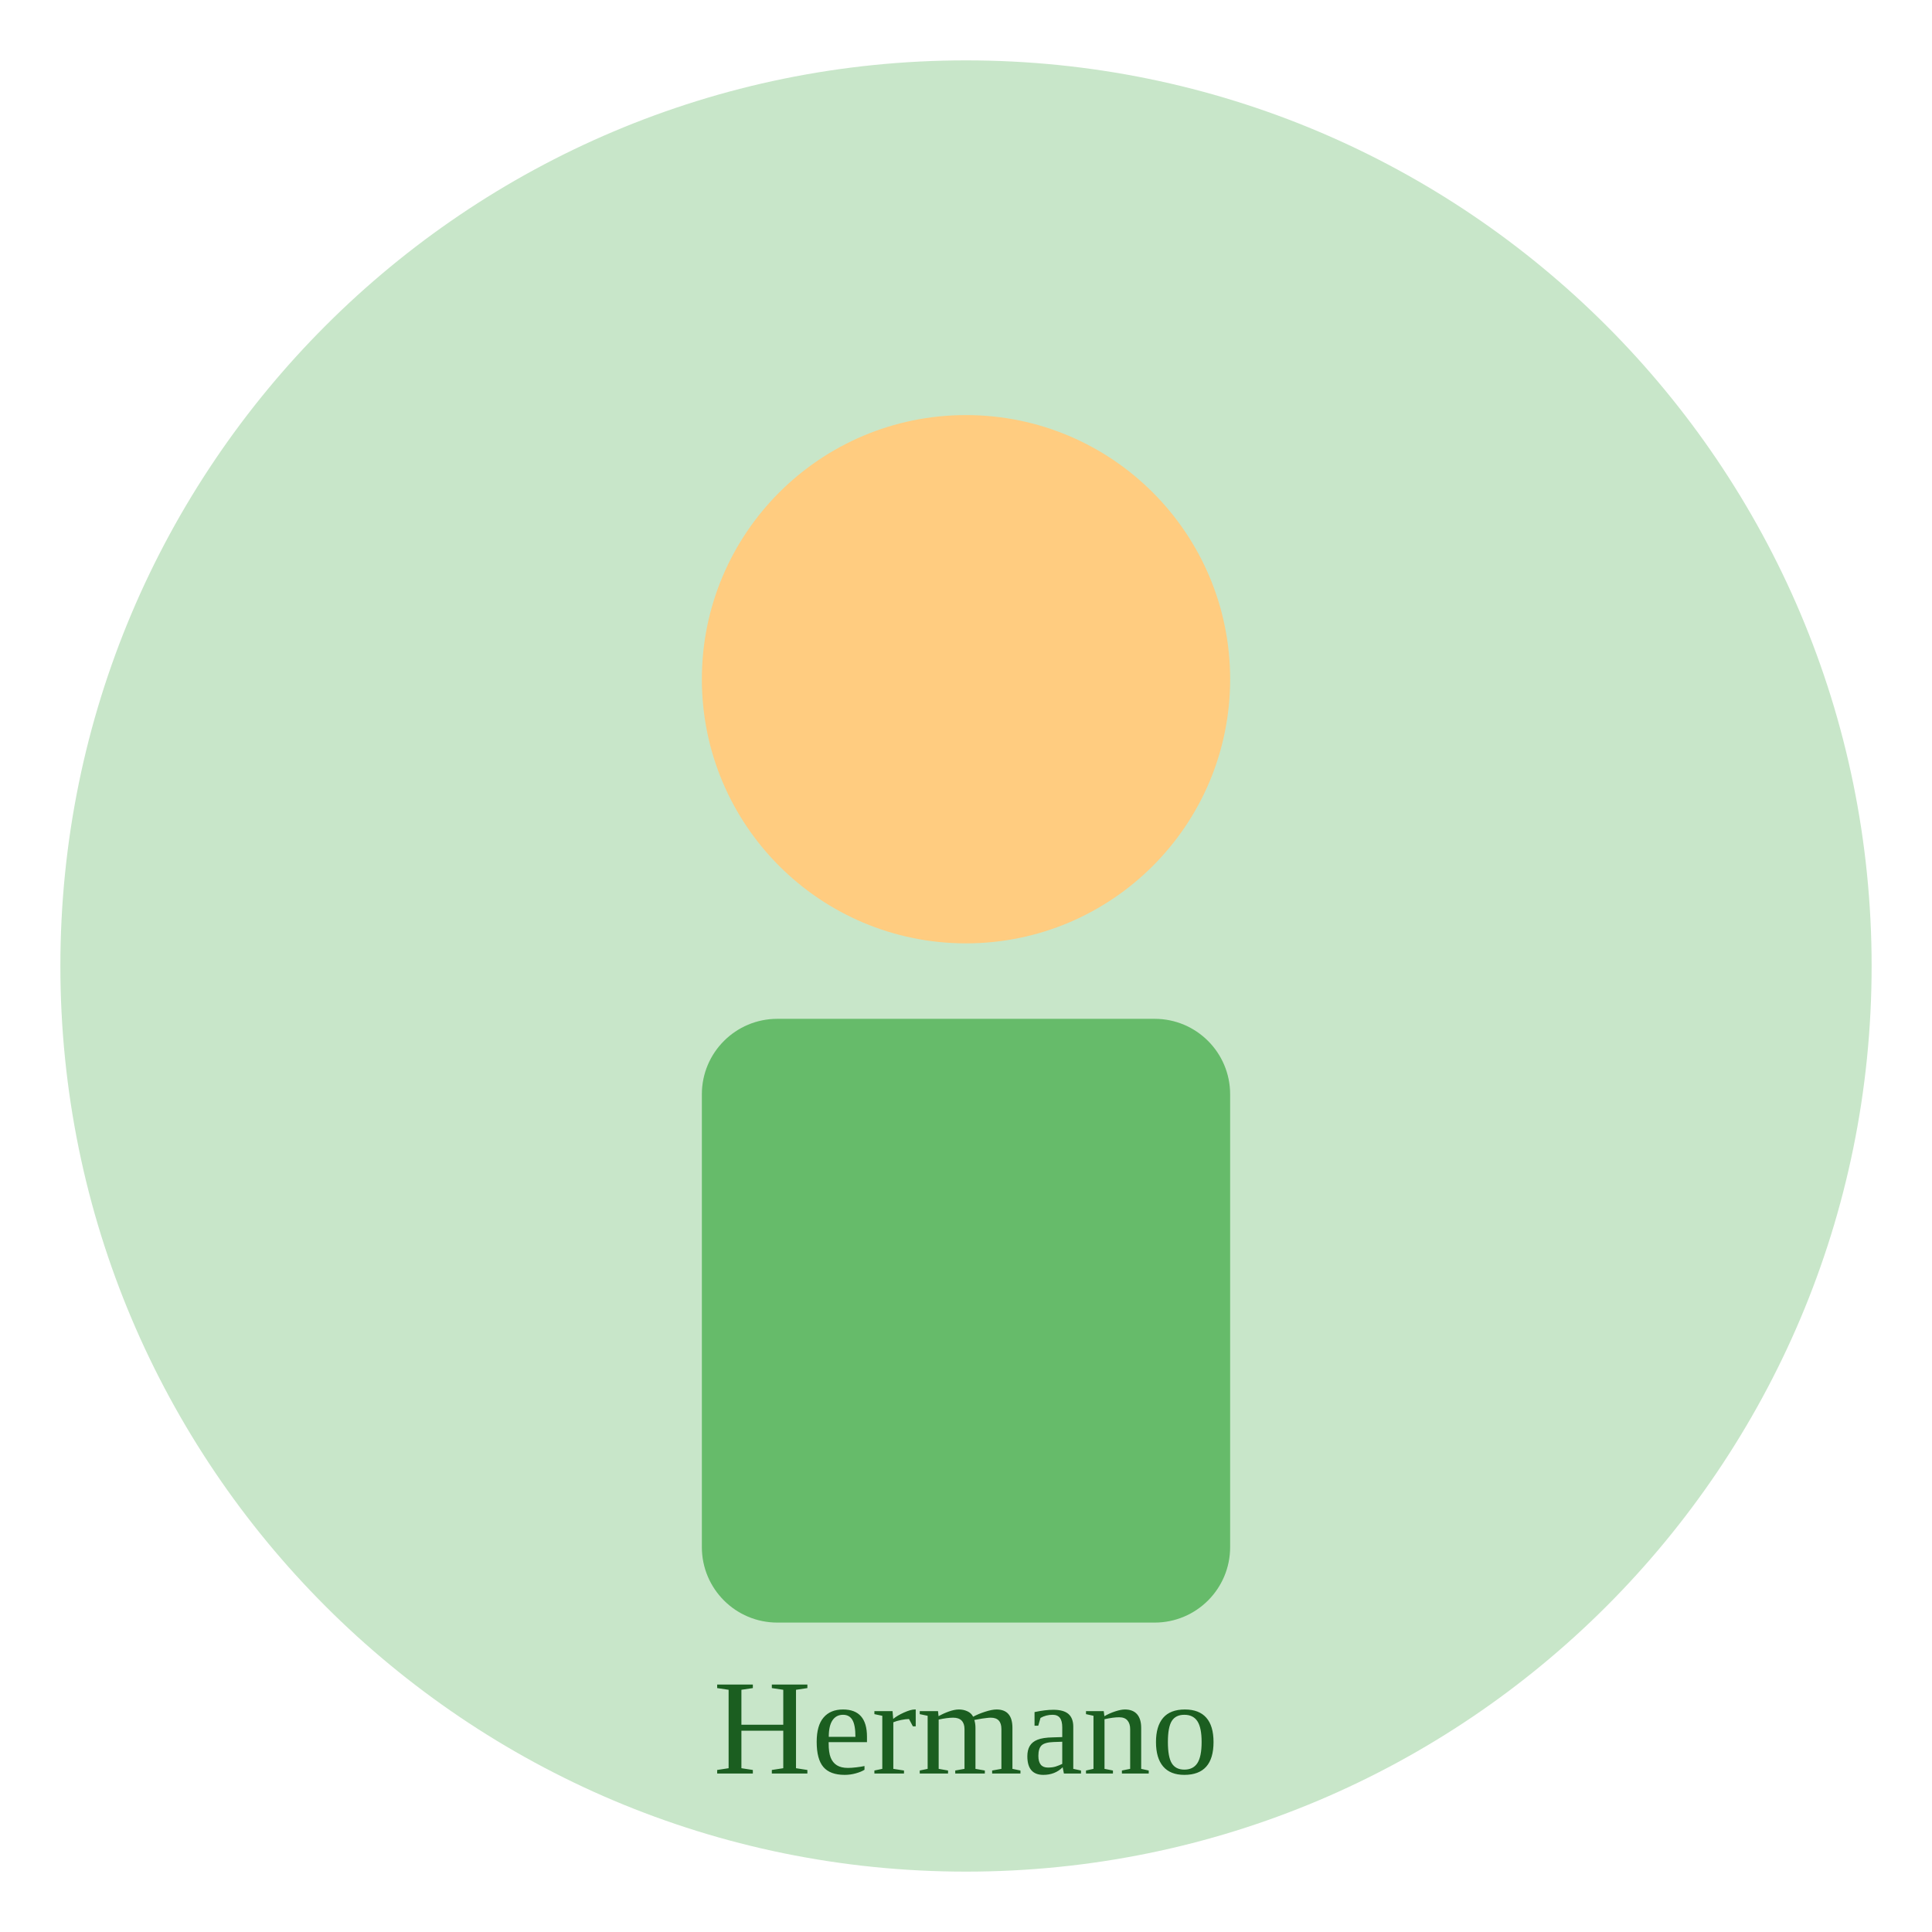
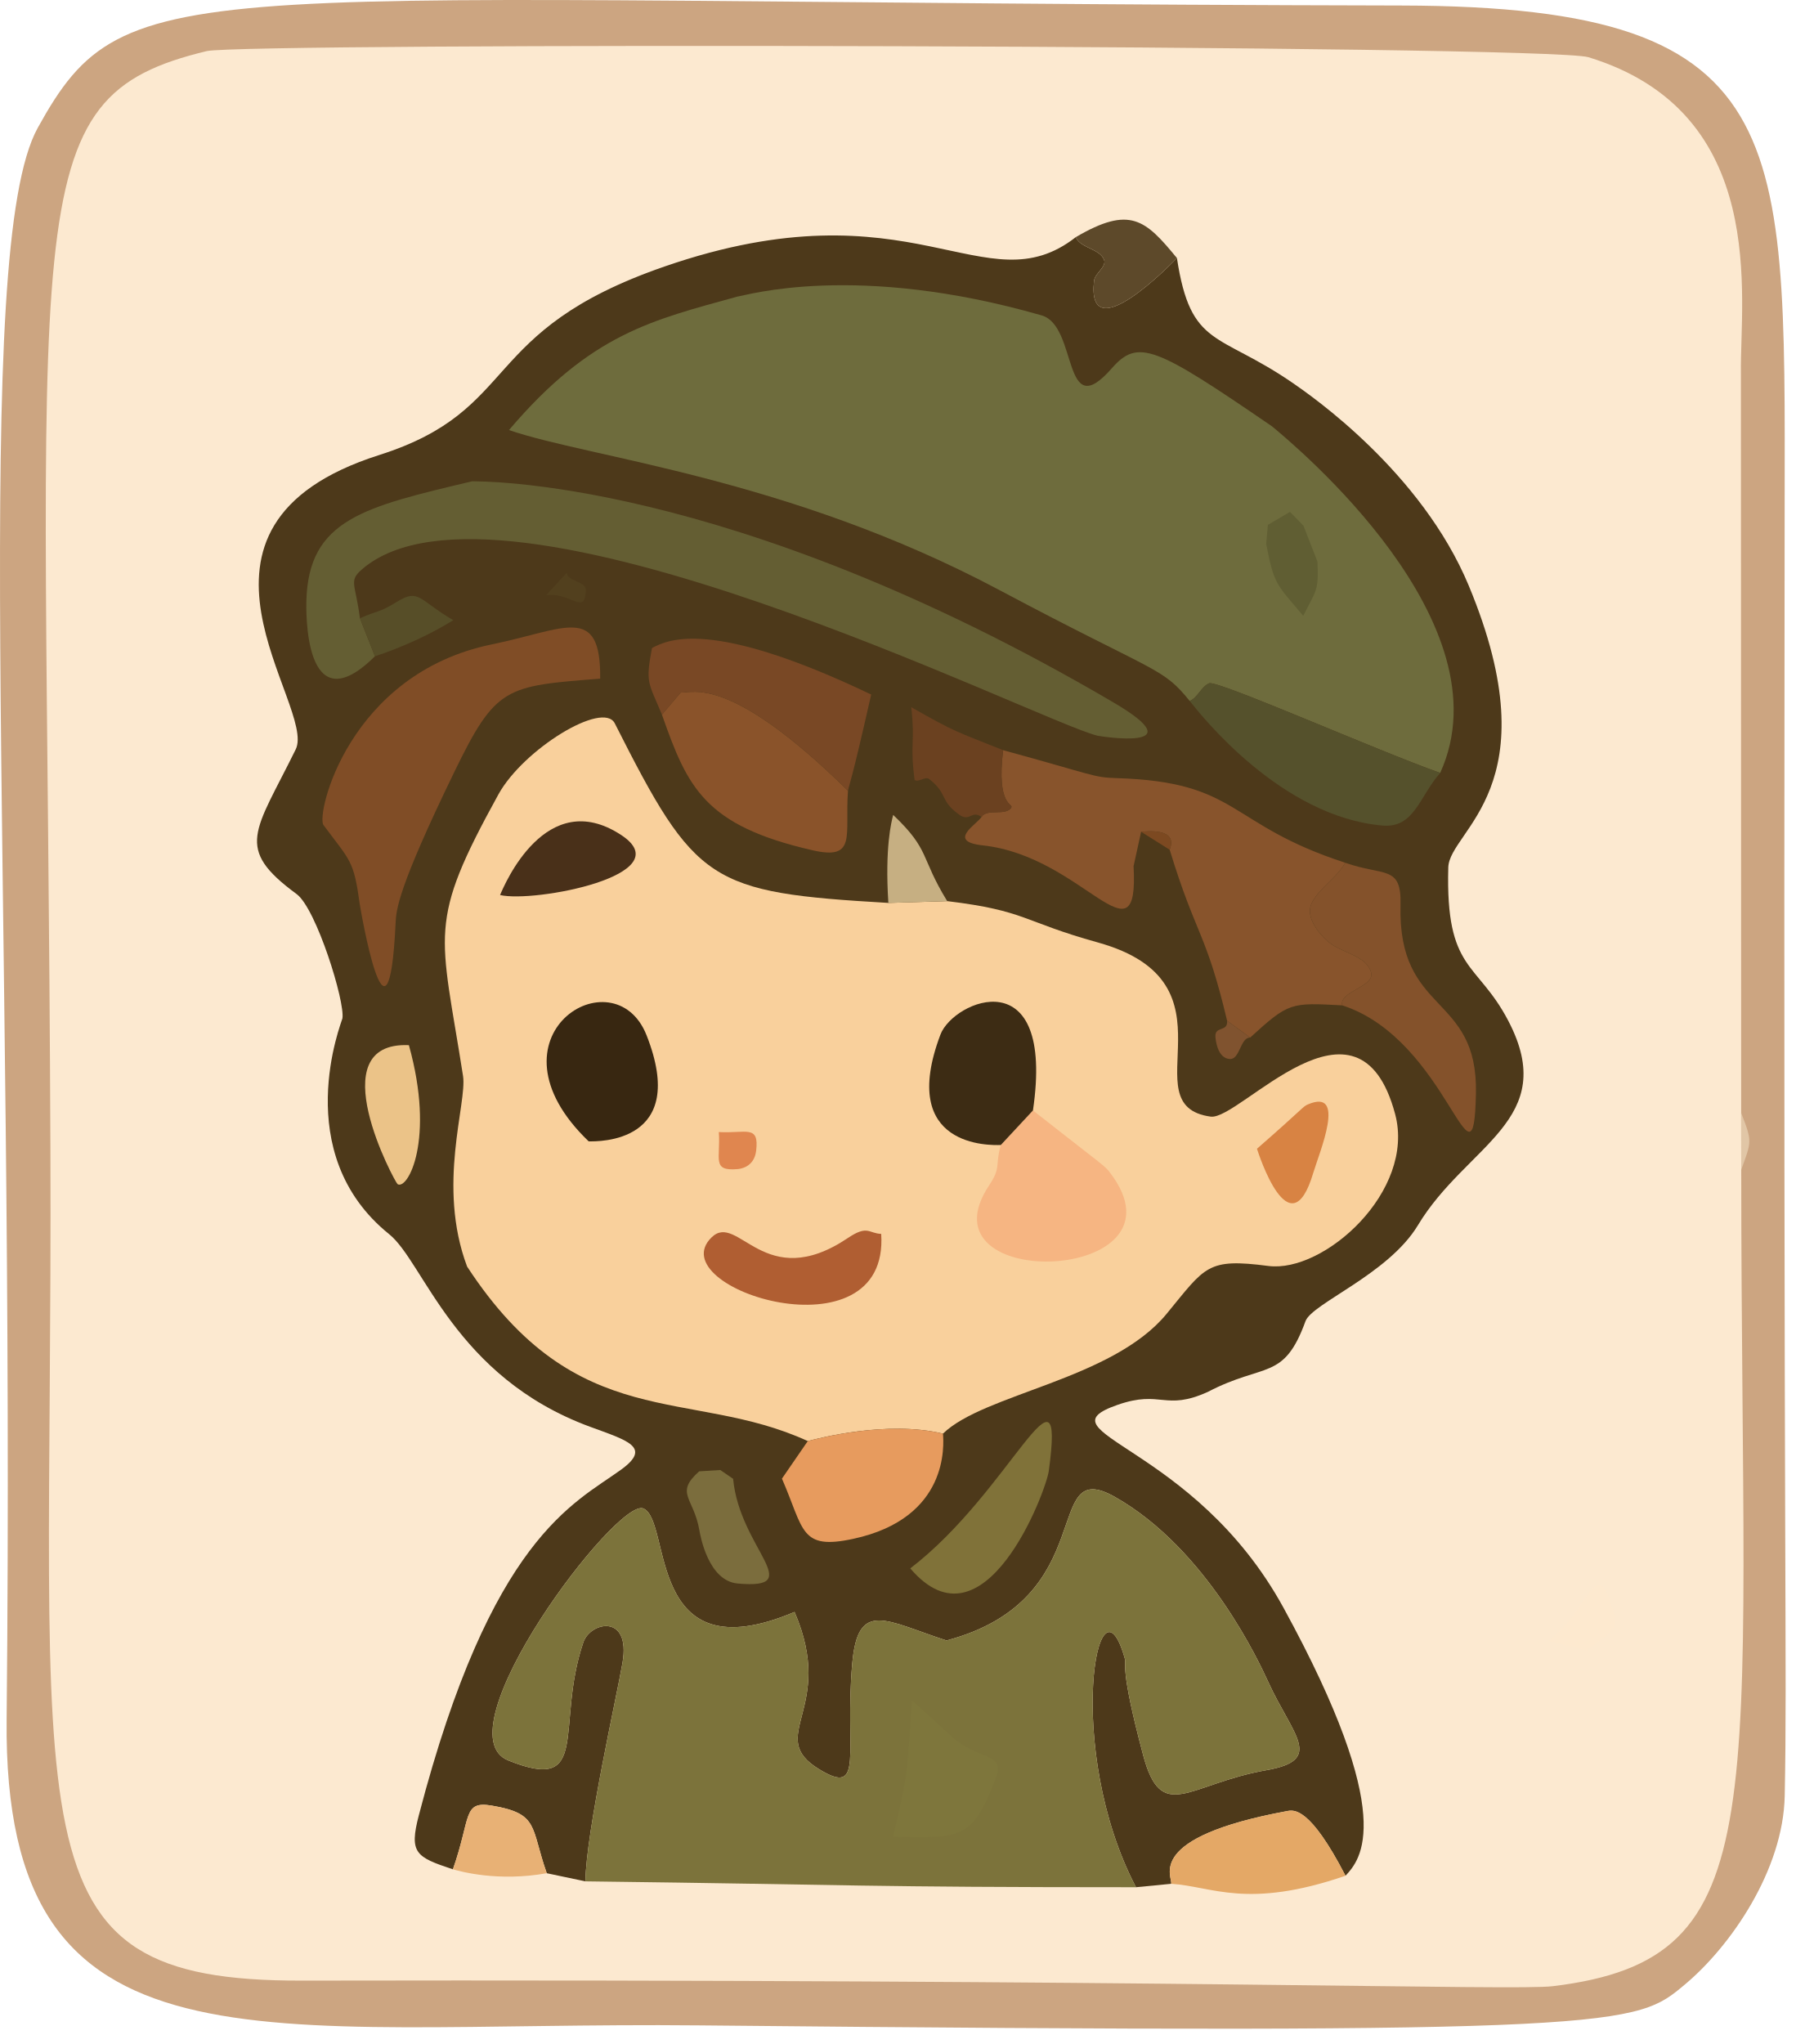
- <svg xmlns="http://www.w3.org/2000/svg" viewBox="0 0 512 512" role="img" aria-label="Hermano">
-   <circle cx="256" cy="256" r="240" fill="#c8e6c9" />
-   <circle cx="256" cy="180" r="70" fill="#ffcc80" />
-   <rect x="186" y="270" width="140" height="160" rx="20" fill="#66bb6a" />
-   <text x="256" y="470" text-anchor="middle" font-size="36" fill="#1b5e20">Hermano</text>
+ <svg xmlns="http://www.w3.org/2000/svg" width="116" height="132" viewBox="0 0 116 132" fill="none">
+   <path fill-rule="evenodd" clip-rule="evenodd" d="M115.266 35.133C115.181 103.632 115.445 107.074 115.273 115.974C115.18 120.765 111.786 125.683 108.829 128.154C105.631 130.829 105.246 131.392 45.184 130.798C16.701 130.517 0.189 134.699 0.428 111.053C0.988 55.694 -1.897 16.09 2.439 8.254C8.251 -2.253 11.453 0.201 90.513 0.357C116.614 0.408 115.244 9.022 115.266 35.133Z" fill="#CCA581" />
+   <path fill-rule="evenodd" clip-rule="evenodd" d="M112.444 24.107C112.449 40.028 112.455 55.948 112.46 71.869L112.465 75.543C112.474 117.096 114.831 126.506 100.3 128.266C97.796 128.57 76.382 127.802 19.472 127.907C0.307 127.943 3.421 119.011 3.256 74.32C3.027 12.911 0.769 6.331 13.35 3.301C15.682 2.74 99.963 2.888 102.601 3.696C114.321 7.287 112.372 19.244 112.444 24.107Z" fill="#FCE9D0" />
+   <path fill-rule="evenodd" clip-rule="evenodd" d="M69.484 15.315C69.782 16.03 71.006 16.046 71.305 16.762C71.5 17.23 70.717 17.637 70.662 18.142C70.164 22.704 75.707 16.986 76.017 16.666C76.911 22.516 78.683 21.409 83.537 24.759C84.674 25.546 91.805 30.468 94.865 37.821C100.288 50.851 93.606 53.605 93.543 56.019C93.363 62.768 95.407 62.063 97.426 65.936C100.765 72.34 94.721 73.908 91.581 79.126C89.677 82.29 84.739 84.171 84.32 85.322C82.908 89.202 81.687 87.97 78.007 89.89C75.223 91.145 75.017 89.738 72.191 90.721C66.95 92.541 77.097 93.225 82.905 103.837C90.329 117.406 87.867 120.089 86.905 121.135C84.606 116.685 83.578 116.874 83.135 116.957C73.856 118.675 75.754 121.197 75.645 121.654C74.887 121.728 74.129 121.802 73.372 121.876C68.704 112.945 70.897 100.929 72.644 107.085C72.783 107.575 72.293 107.553 73.833 113.34C75.025 117.821 76.737 115.207 81.811 114.313C85.556 113.653 83.501 112.084 81.913 108.612C81.396 107.483 77.994 100.048 72.004 96.666C67.206 93.957 71.24 103.268 61.131 105.941C57.214 104.669 55.413 103.276 55.046 107.416C54.539 113.136 55.873 116.066 52.911 114.259C49.375 112.1 54.039 110.396 51.319 104.099C41.662 108.186 43.421 98.255 41.563 97.419C39.869 96.657 28.378 111.894 32.829 113.688C38.227 115.863 35.834 111.494 37.677 106.062C38.13 104.729 40.754 104.183 40.207 107.378C39.845 109.502 37.852 118.29 37.811 121.496C36.978 121.321 36.147 121.146 35.315 120.971C34.258 117.975 34.835 117.127 31.771 116.606C29.869 116.284 30.436 117.353 29.253 120.719C26.857 119.925 26.413 119.674 27.053 117.225C31.726 99.3 37.06 97.118 40.105 94.917C42.139 93.447 40.505 93.023 38.101 92.136C29.345 88.907 27.376 81.508 25.141 79.708C18.631 74.465 22.079 65.972 22.115 65.773C22.304 64.721 20.431 58.676 19.159 57.739C15.108 54.761 16.47 53.747 19.101 48.391C20.474 45.595 9.988 33.999 24.496 29.384C33.721 26.448 30.816 21.399 42.915 17.213C58.978 11.657 63.611 19.898 69.484 15.315Z" fill="#4D391A" />
+   <path fill-rule="evenodd" clip-rule="evenodd" d="M57.379 58.31C58.645 58.271 59.913 58.232 61.18 58.194C66.306 58.816 66.02 59.507 70.901 60.861C80.339 63.482 72.87 71.389 78.197 72.111C80.089 72.367 87.736 63.052 90.11 71.945C91.442 76.931 85.511 82.223 81.92 81.755C77.952 81.238 77.868 81.787 75.348 84.849C71.837 89.114 63.55 89.999 60.906 92.583C57.304 91.716 52.852 92.886 52.174 93.063C44.545 89.563 37.31 92.719 30.169 81.793C28.195 76.542 30.182 71.236 29.907 69.485C28.439 60.1 27.568 59.693 32.192 51.302C33.808 48.372 38.958 45.229 39.709 46.715C44.936 57.062 45.797 57.632 57.379 58.31Z" fill="#F9D09C" />
+   <path fill-rule="evenodd" clip-rule="evenodd" d="M47.628 19.153C48.201 19.082 55.277 16.921 67.279 20.368C69.649 21.049 68.587 27.462 71.802 23.793C73.51 21.842 74.616 22.365 82.161 27.535C83.691 28.807 97.434 40.224 93.02 49.915C88.961 48.483 78.63 43.905 78.101 44.127C77.579 44.344 77.366 45.05 76.843 45.269C75.037 43.035 74.76 43.539 64.546 38.104C50.884 30.837 38.084 29.572 32.875 27.772C38.184 21.523 42.139 20.677 47.628 19.153Z" fill="#6E6C3D" />
+   <path fill-rule="evenodd" clip-rule="evenodd" d="M51.32 104.099C54.039 110.396 49.375 112.1 52.912 114.259C55.873 116.066 54.539 113.136 55.046 107.416C55.413 103.276 57.214 104.669 61.131 105.941C71.24 103.268 67.207 93.957 72.004 96.666C77.994 100.048 81.396 107.483 81.913 108.612C83.501 112.084 85.556 113.653 81.811 114.313C76.738 115.207 75.026 117.821 73.833 113.34C72.293 107.553 72.783 107.575 72.644 107.085C70.897 100.929 68.704 112.945 73.372 121.876C55.557 121.875 55.677 121.719 37.811 121.496C37.853 118.29 39.845 109.502 40.208 107.378C40.754 104.183 38.131 104.729 37.678 106.062C35.834 111.494 38.227 115.863 32.829 113.688C28.378 111.894 39.87 96.657 41.563 97.419C43.421 98.255 41.662 108.186 51.32 104.099Z" fill="#7C733B" />
+   <path fill-rule="evenodd" clip-rule="evenodd" d="M30.494 31.081C30.71 31.107 46.903 30.683 71.915 45.362C77.342 48.547 71.064 47.554 70.879 47.509C67.013 46.569 32.279 29.064 23.374 36.772C22.504 37.525 22.963 37.691 23.247 39.926C23.571 40.745 23.894 41.565 24.217 42.383C19.582 46.97 19.777 39.27 19.788 38.816C19.922 33.526 23.538 32.735 30.494 31.081Z" fill="#645E33" />
+   <path fill-rule="evenodd" clip-rule="evenodd" d="M64.791 48.446C70.668 50.053 70.612 50.206 72.09 50.25C80.093 50.486 79.211 53.217 86.887 55.716C86.349 56.679 85.296 57.285 84.76 58.246C84.14 59.353 85.586 60.638 85.749 60.784C86.615 61.553 88.302 61.699 88.561 62.829C88.769 63.741 86.485 64.013 86.693 64.925C83.342 64.745 83.245 64.731 80.747 67.005L79.257 65.917C77.893 60.165 77.263 60.486 75.549 54.876C75.522 54.846 76.329 53.458 73.703 53.715C73.663 53.894 73.216 55.938 73.216 55.938C73.58 62.522 69.996 55.301 63.481 54.595C61.144 54.341 63.055 53.266 63.396 52.759C63.742 52.182 64.974 52.726 65.319 52.148C65.472 51.892 64.343 52.079 64.791 48.446Z" fill="#88542C" />
+   <path fill-rule="evenodd" clip-rule="evenodd" d="M38.765 43.827C32.65 44.307 32.033 44.314 29.348 49.844C25.657 57.442 25.593 58.774 25.552 59.612C25.084 69.341 23.266 58.603 23.237 58.395C22.844 55.534 22.637 55.626 20.894 53.283C20.395 52.613 22.517 43.508 31.775 41.612C36.477 40.65 38.819 38.947 38.765 43.827Z" fill="#804D26" />
+   <path fill-rule="evenodd" clip-rule="evenodd" d="M42.754 46.152L43.963 44.725C44.762 44.761 47.148 43.569 54.771 51.065C54.559 53.939 55.367 55.567 52.496 54.913C45.491 53.319 44.404 50.847 42.754 46.152Z" fill="#8A532A" />
+   <path fill-rule="evenodd" clip-rule="evenodd" d="M76.844 45.269C77.367 45.05 77.58 44.344 78.101 44.127C78.63 43.905 88.961 48.483 93.021 49.915C91.67 51.441 91.352 53.492 89.296 53.314C82.743 52.744 77.579 46.2 76.844 45.269Z" fill="#55512C" />
+   <path fill-rule="evenodd" clip-rule="evenodd" d="M86.887 55.716C89.372 56.598 90.527 55.844 90.458 58.424C90.264 65.598 95.468 64.102 95.329 70.615C95.178 77.839 93.565 67.15 86.694 64.925C86.485 64.013 88.769 63.741 88.561 62.829C88.303 61.699 86.615 61.553 85.749 60.784C85.587 60.638 84.14 59.353 84.76 58.246C85.296 57.285 86.349 56.679 86.887 55.716Z" fill="#84522B" />
+   <path fill-rule="evenodd" clip-rule="evenodd" d="M42.111 41.848C43.14 41.317 45.899 39.897 56.269 44.852C54.958 50.653 54.872 50.563 54.772 51.065C47.148 43.569 44.763 44.761 43.963 44.725L42.755 46.152C41.864 44.026 41.685 44.109 42.111 41.848Z" fill="#794825" />
+   <path fill-rule="evenodd" clip-rule="evenodd" d="M66.718 71.713C71.375 75.371 71.336 75.26 71.695 75.73C77.17 82.895 59.203 83.563 63.89 76.544C64.681 75.358 64.254 75.289 64.643 73.943C65.335 73.2 66.026 72.457 66.718 71.713Z" fill="#F6B582" />
+   <path fill-rule="evenodd" clip-rule="evenodd" d="M52.174 93.063C52.851 92.886 57.304 91.716 60.906 92.583C60.958 93.295 61.31 98.033 55.124 99.374C51.657 100.125 51.946 98.799 50.505 95.489C51.061 94.681 51.618 93.871 52.174 93.063Z" fill="#E79B5E" />
+   <path fill-rule="evenodd" clip-rule="evenodd" d="M66.717 71.713C66.025 72.457 65.334 73.2 64.642 73.943C63.993 73.963 57.971 74.151 60.741 66.815C61.581 64.587 68.169 61.847 66.717 71.713Z" fill="#3D2C14" />
+   <path fill-rule="evenodd" clip-rule="evenodd" d="M38.021 73.707C30.957 66.928 39.672 61.558 41.762 66.86C44.509 73.833 38.644 73.719 38.021 73.707Z" fill="#382711" />
+   <path fill-rule="evenodd" clip-rule="evenodd" d="M86.905 121.135C80.535 123.321 78.3 121.818 75.645 121.654C75.754 121.197 73.856 118.675 83.135 116.956C83.578 116.874 84.605 116.685 86.905 121.135Z" fill="#E4A866" />
+   <path fill-rule="evenodd" clip-rule="evenodd" d="M56.915 79.684C57.465 87.881 42.566 83.221 45.961 79.908C47.675 78.236 49.361 83.581 54.769 79.946C56.048 79.087 56.099 79.653 56.915 79.684Z" fill="#B05E32" />
+   <path fill-rule="evenodd" clip-rule="evenodd" d="M58.793 101.285C65.266 96.334 68.838 86.897 67.741 94.992C67.564 96.306 63.575 106.894 58.793 101.285Z" fill="#807239" />
+   <path fill-rule="evenodd" clip-rule="evenodd" d="M58.907 109.828C59.206 110.046 61.239 111.936 61.44 112.122C63.076 113.643 64.921 113.185 64.351 114.72C62.819 118.839 62.106 118.693 57.673 118.621C58.742 114.283 58.562 114.315 58.907 109.828Z" fill="#7E763C" />
+   <path fill-rule="evenodd" clip-rule="evenodd" d="M32.3 57.8C32.57 57.158 35.262 50.741 40.115 53.92C44.056 56.502 34.499 58.319 32.3 57.8Z" fill="#493019" />
+   <path fill-rule="evenodd" clip-rule="evenodd" d="M58.859 45.671C61.753 47.32 61.71 47.209 64.791 48.446C64.343 52.079 65.472 51.892 65.319 52.148C64.974 52.726 63.742 52.182 63.397 52.759C62.749 52.29 62.641 53.11 61.949 52.608C60.661 51.676 61.249 51.275 60.008 50.306C59.762 50.114 59.319 50.556 59.072 50.364C58.758 47.941 59.12 48.044 58.859 45.671Z" fill="#6B4120" />
+   <path fill-rule="evenodd" clip-rule="evenodd" d="M26.41 67.496C28.117 73.615 26.329 76.88 25.677 76.47C25.517 76.368 20.598 67.243 26.41 67.496Z" fill="#EBC388" />
+   <path fill-rule="evenodd" clip-rule="evenodd" d="M29.253 120.719C30.436 117.353 29.869 116.284 31.771 116.606C34.835 117.127 34.258 117.975 35.315 120.971C32.157 121.539 29.72 120.851 29.253 120.719Z" fill="#E8B175" />
+   <path fill-rule="evenodd" clip-rule="evenodd" d="M45.159 95.018L46.523 94.932L47.351 95.5C47.782 100.03 52.177 102.664 47.646 102.262C45.737 102.093 45.228 99.146 45.169 98.811C44.806 96.71 43.559 96.438 45.159 95.018Z" fill="#7B6D3D" />
+   <path fill-rule="evenodd" clip-rule="evenodd" d="M69.483 15.315C72.996 13.255 73.985 14.194 76.017 16.666C75.707 16.986 70.163 22.704 70.662 18.142C70.717 17.637 71.499 17.23 71.304 16.762C71.006 16.046 69.781 16.03 69.483 15.315Z" fill="#5D492A" />
+   <path fill-rule="evenodd" clip-rule="evenodd" d="M81.186 74.186C84.217 71.541 84.141 71.467 84.46 71.329C87.011 70.223 85.219 74.411 84.821 75.747C83.314 80.816 81.283 74.487 81.186 74.186Z" fill="#D88343" />
+   <path fill-rule="evenodd" clip-rule="evenodd" d="M83.32 33.056L84.191 33.953C84.491 34.724 84.792 35.496 85.092 36.267C85.183 38.192 85.011 38.097 84.174 39.77C82.448 37.711 82.299 37.809 81.782 35.129L81.889 33.898L83.32 33.056Z" fill="#605E33" />
+   <path fill-rule="evenodd" clip-rule="evenodd" d="M57.69 52.627C60.108 54.932 59.408 55.307 61.179 58.194C59.912 58.232 58.644 58.271 57.378 58.31C57.147 54.71 57.575 53.066 57.69 52.627Z" fill="#C6AF82" />
+   <path fill-rule="evenodd" clip-rule="evenodd" d="M23.247 39.926C24.447 39.393 24.458 39.593 25.628 38.869C27.069 37.979 27.029 38.736 29.278 40.052C26.97 41.479 24.64 42.244 24.217 42.383C23.894 41.565 23.57 40.745 23.247 39.926Z" fill="#574E28" />
+   <path fill-rule="evenodd" clip-rule="evenodd" d="M100.062 105.95C102.626 103.91 103.046 100.535 104.069 103.595C104.687 105.437 104.013 105.304 102.495 106.591C102.495 106.591 100.257 106.001 100.062 105.95Z" fill="#FDE9CF" />
+   <path fill-rule="evenodd" clip-rule="evenodd" d="M46.427 73.107C48.177 73.211 49.042 72.604 48.839 74.313C48.709 75.41 47.763 75.49 47.627 75.501C45.944 75.642 46.555 74.818 46.427 73.107Z" fill="#E0864F" />
+   <path fill-rule="evenodd" clip-rule="evenodd" d="M79.257 65.917L80.746 67.005C80.115 66.995 80.087 68.4 79.457 68.39C78.618 68.377 78.515 67.106 78.504 66.97C78.444 66.225 79.318 66.679 79.257 65.917Z" fill="#80532F" />
+   <path fill-rule="evenodd" clip-rule="evenodd" d="M112.46 71.869C113.19 73.739 113.127 73.71 112.465 75.543L112.46 71.869Z" fill="#E1C6A6" />
+   <path fill-rule="evenodd" clip-rule="evenodd" d="M35.273 38.441L36.616 36.982C36.603 37.533 37.852 37.541 37.84 38.092C37.801 39.811 36.878 38.223 35.273 38.441Z" fill="#52401E" />
+   <path fill-rule="evenodd" clip-rule="evenodd" d="M73.702 53.715C76.329 53.458 75.522 54.846 75.549 54.876C74.933 54.489 74.317 54.102 73.702 53.715Z" fill="#7C4921" />
</svg>
